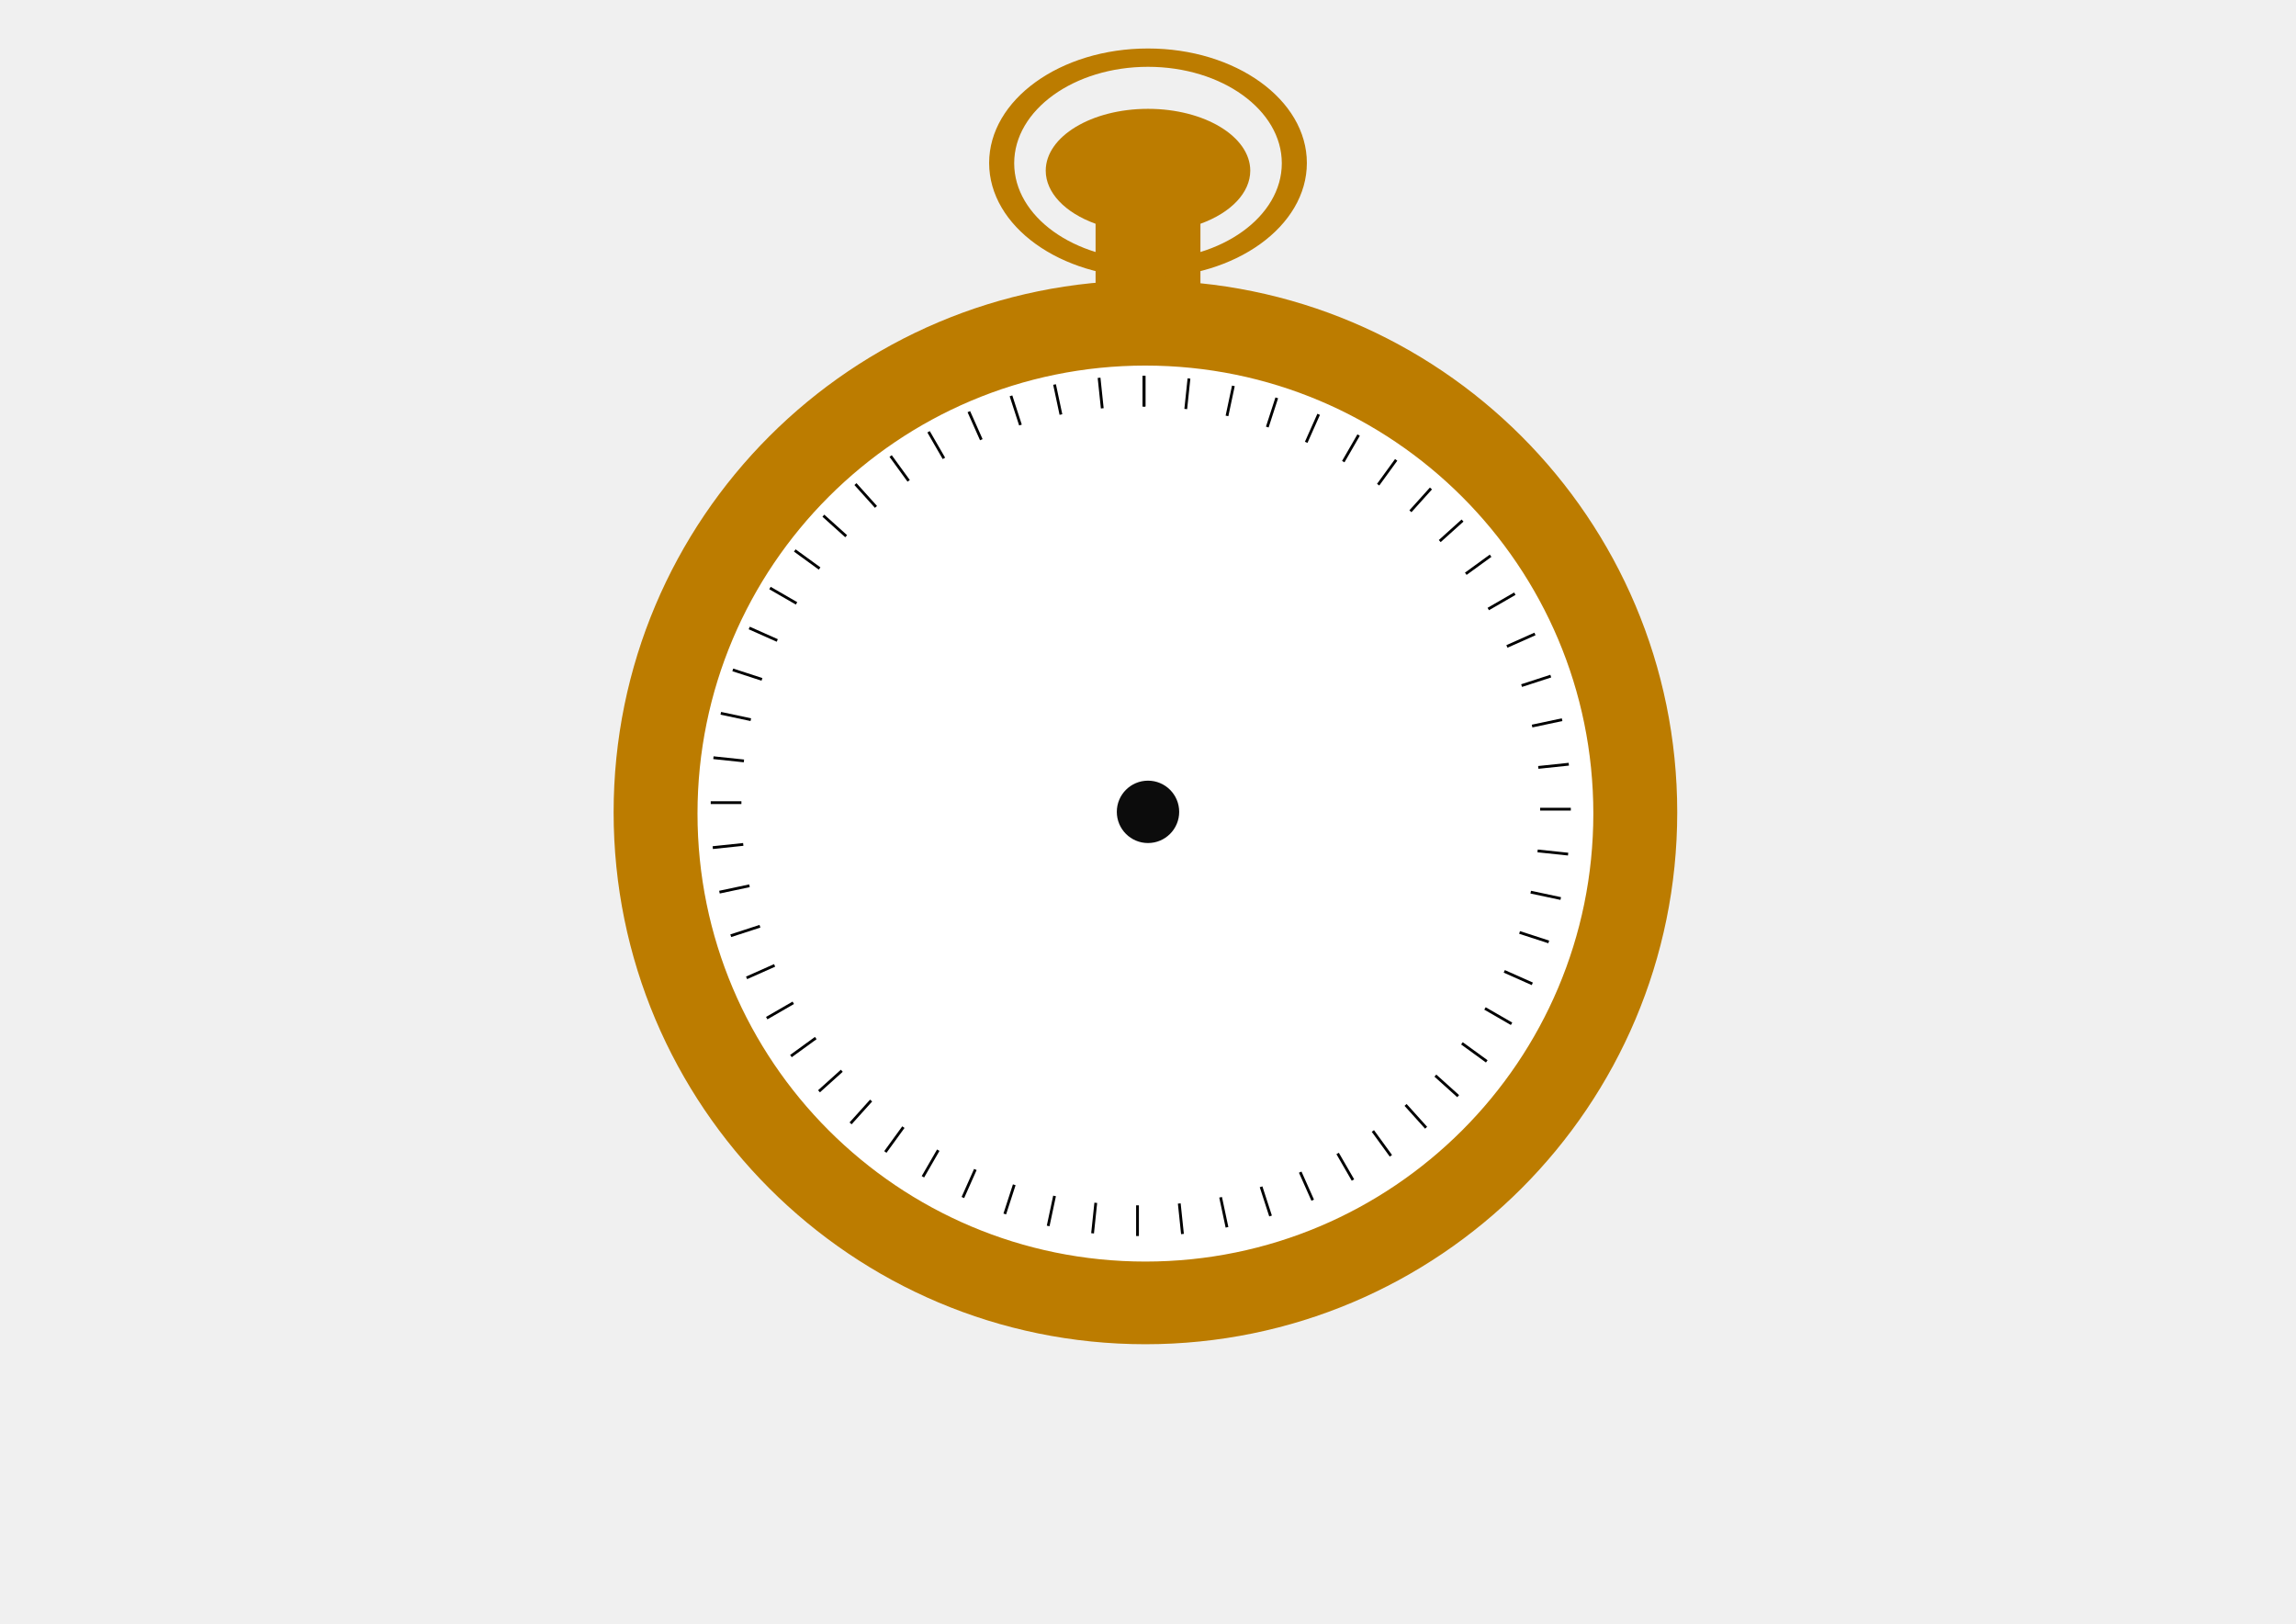
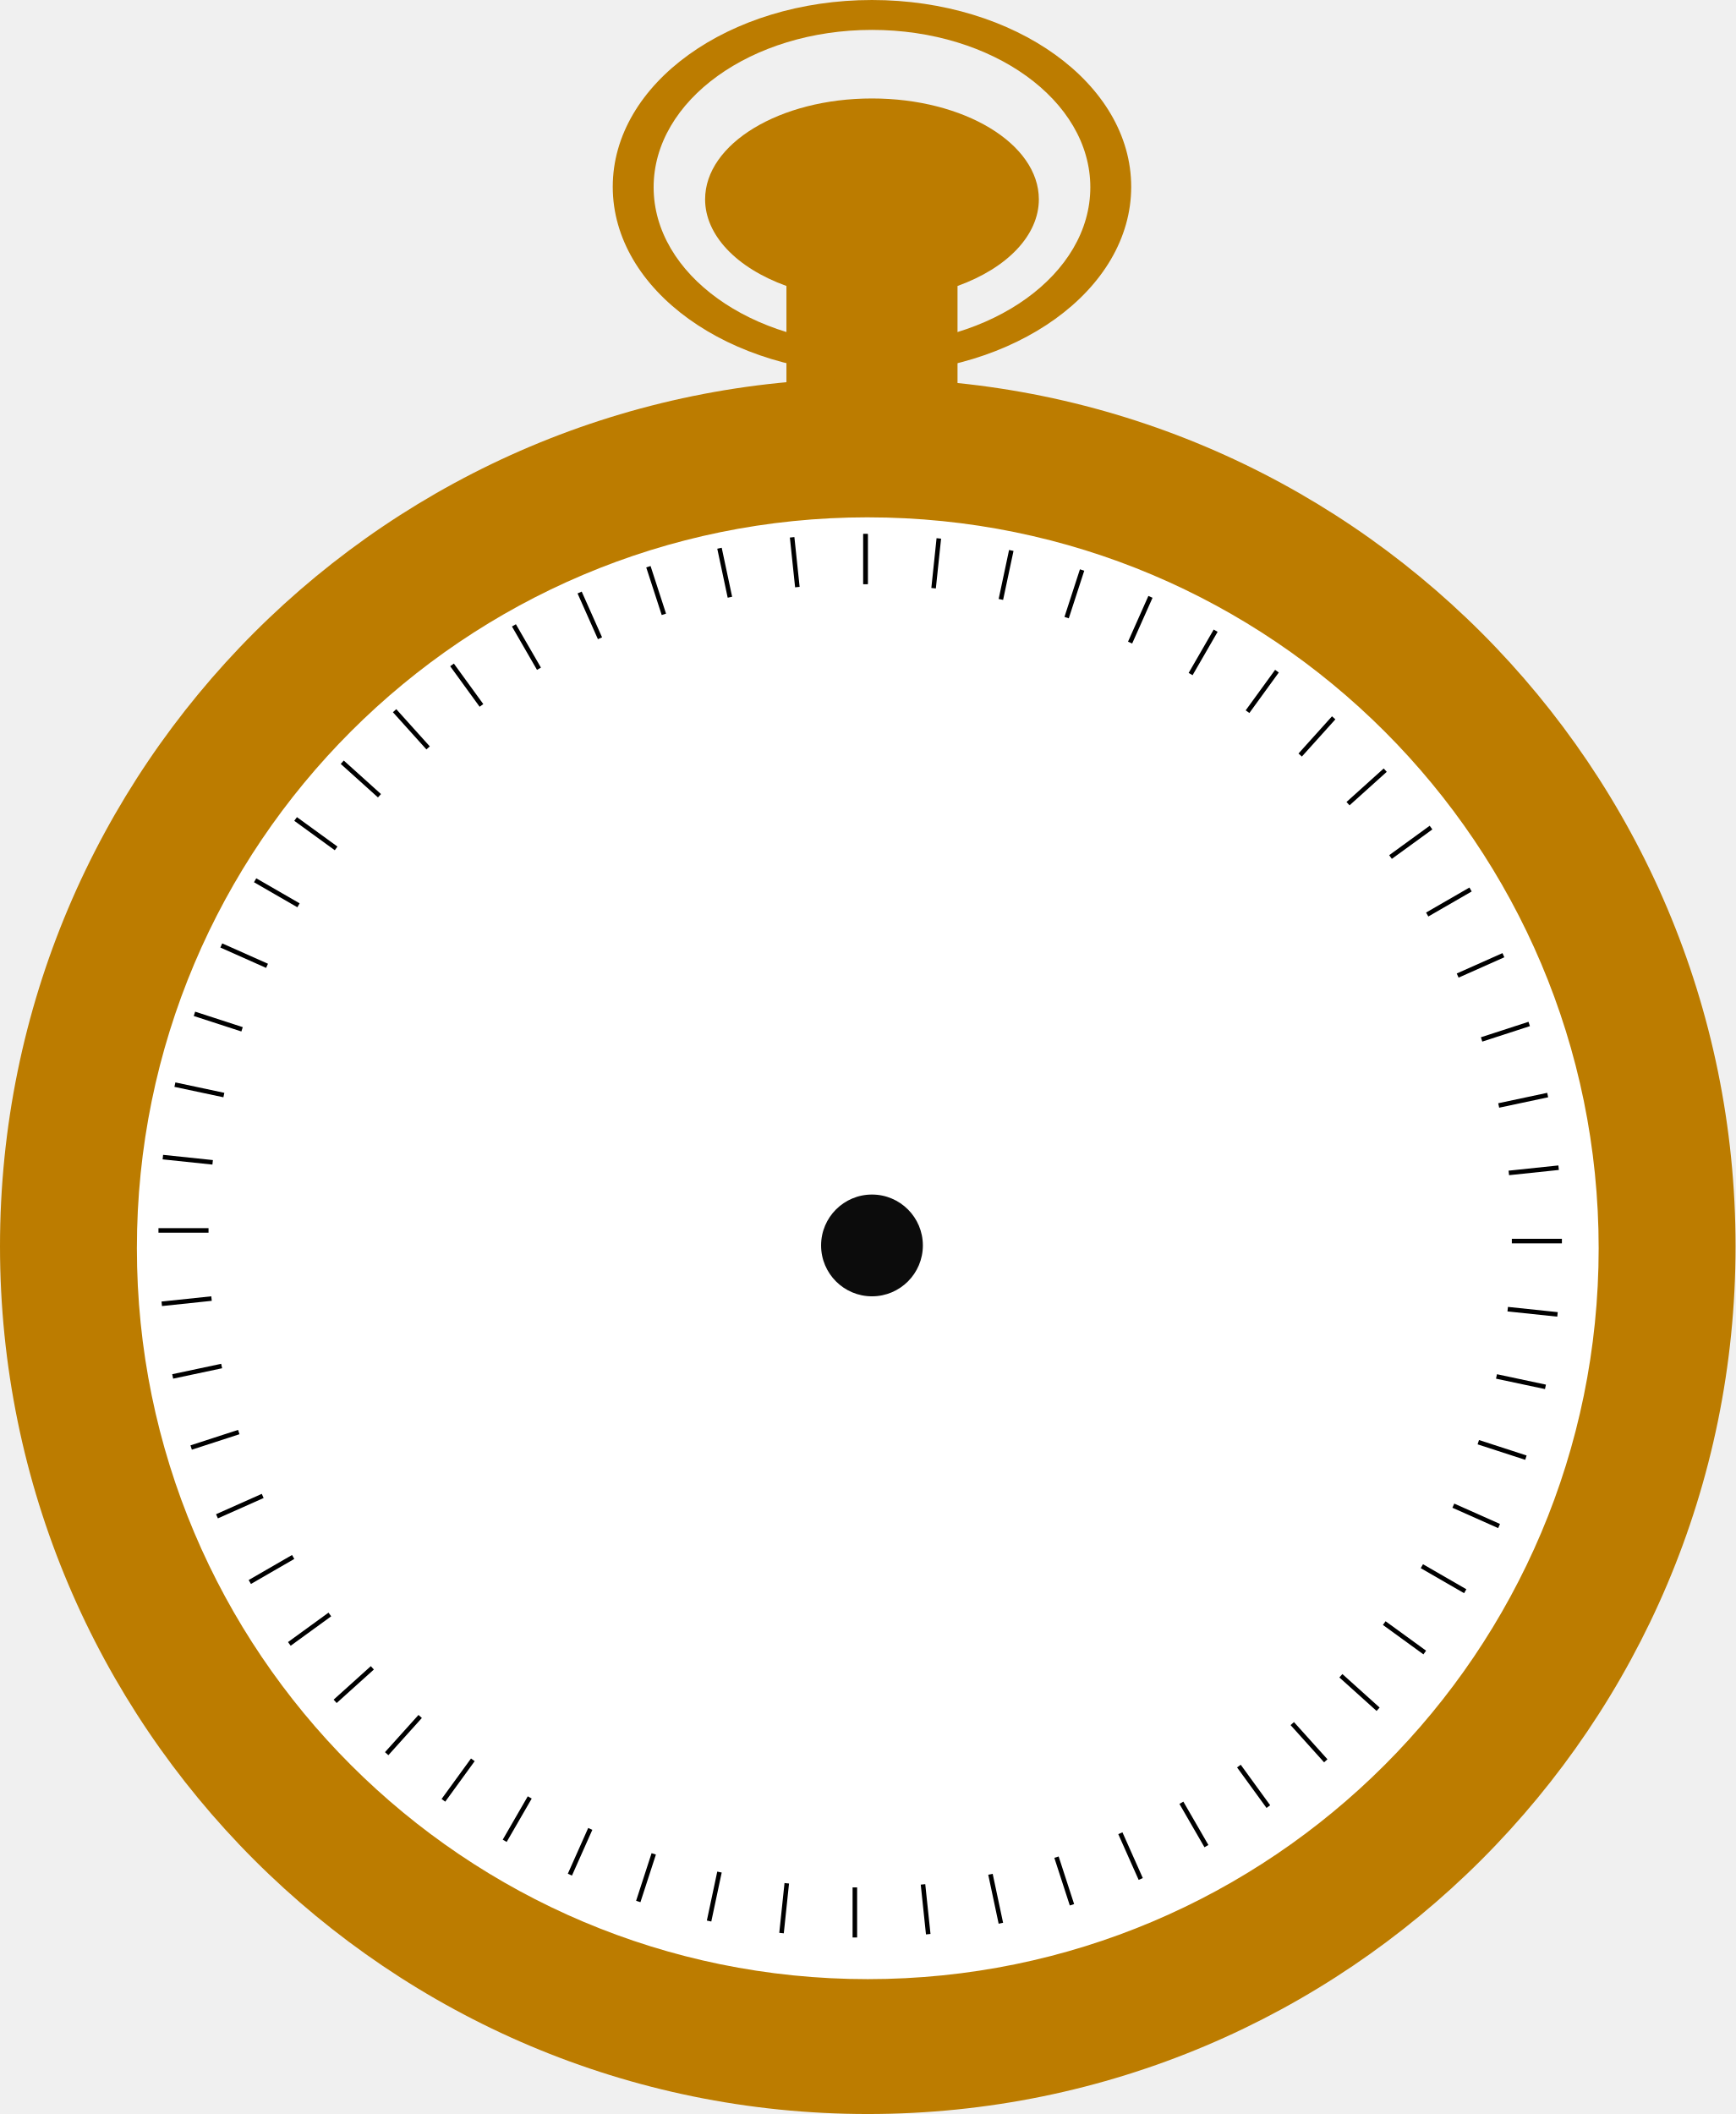
- <svg xmlns="http://www.w3.org/2000/svg" xmlns:xlink="http://www.w3.org/1999/xlink" width="297mm" height="210mm" viewBox="0 0 297 210" version="1.1" id="svg8">
-   <defs id="defs2">
-     </defs>
-   <g id="layer1" transform="translate(0,-87)" style="display:inline;opacity:1">
-     <path style="display:inline;opacity:1;fill:#bc7c00;fill-opacity:1;fill-rule:nonzero;stroke:none;stroke-width:0.786;stroke-miterlimit:4;stroke-dasharray:none;stroke-dashoffset:0;stroke-opacity:1" d="M 561.26 53.201 A 50 30.25 0 0 0 511.26 83.451 A 50 30.25 0 0 0 535.631 109.383 L 535.631 163.701 L 586.891 163.701 L 586.891 109.385 A 50 30.25 0 0 0 611.26 83.451 A 50 30.25 0 0 0 561.26 53.201 z " id="rect6169" transform="matrix(0.2645833,0,0,0.2645833,0,87)" />
+ <svg xmlns="http://www.w3.org/2000/svg" xmlns:xlink="http://www.w3.org/1999/xlink" width="137.583mm" height="167.583mm" viewBox="0 0 137.583 167.583" version="1.1" id="svg8">
+   <defs id="defs2" />
+   <g id="layer1" transform="translate(-79.375,-93.27083)" style="display:inline;opacity:1">
+     <path style="display:inline;opacity:1;fill:#bc7c00;fill-opacity:1;fill-rule:nonzero;stroke:none;stroke-width:0.786;stroke-miterlimit:4;stroke-dasharray:none;stroke-dashoffset:0;stroke-opacity:1" d="m 561.26,53.201 a 50,30.25 0 0 0 -50,30.25 50,30.25 0 0 0 24.371,25.932 v 54.318 h 51.26 v -54.316 a 50,30.25 0 0 0 24.369,-25.934 50,30.25 0 0 0 -50,-30.25 z" id="rect6169" transform="matrix(0.2645833,0,0,0.2645833,0,87)" />
    <path style="display:inline;opacity:1;fill:#bc7c00;fill-opacity:1;fill-rule:nonzero;stroke:none;stroke-width:0.007;stroke-miterlimit:4;stroke-dasharray:none;stroke-dashoffset:0;stroke-opacity:1" d="M 148.5,93.271 A 20.55,14.809 0 0 0 127.95,108.08 20.55,14.809 0 0 0 148.5,122.889 20.55,14.809 0 0 0 169.05,108.08 20.55,14.809 0 0 0 148.5,93.271 Z m 0,2.37 A 17.309,12.473 0 0 1 165.809,108.114 17.309,12.473 0 0 1 148.5,120.587 17.309,12.473 0 0 1 131.191,108.114 17.309,12.473 0 0 1 148.5,95.641 Z" id="path849-1" />
  </g>
-   <g id="layer2" style="display:inline;opacity:1">
+   <g id="layer2" style="display:inline;opacity:1" transform="translate(-79.375,-6.270833)">
    <circle transform="translate(0,-87)" style="display:inline;opacity:1;fill:#ffffff;fill-opacity:1;fill-rule:nonzero;stroke:none;stroke-width:0.567;stroke-miterlimit:4;stroke-dasharray:none;stroke-dashoffset:0;stroke-opacity:1" id="path6151" cx="148.5" cy="192" r="62.219" />
  </g>
-   <g id="layer3" style="display:inline" />
-   <g id="layer4" style="display:inline">
+   <g id="layer3" style="display:inline" transform="translate(-79.375,-6.270833)" />
+   <g id="layer4" style="display:inline" transform="translate(-79.375,-6.270833)">
    <rect style="opacity:1;fill:#000000;fill-opacity:1;fill-rule:nonzero;stroke:none;stroke-width:0.054;stroke-miterlimit:4;stroke-dasharray:none;stroke-dashoffset:0;stroke-opacity:1" id="rect2083" width="0.36" height="3.969" x="147.807" y="48.604" />
    <use x="0" y="0" xlink:href="#rect2083" id="use6029" width="100%" height="100%" />
    <use x="0" y="0" xlink:href="#rect2083" transform="rotate(6,147.5648,104.2321)" id="use6031" width="100%" height="100%" />
    <use x="0" y="0" xlink:href="#rect2083" transform="rotate(12,147.5648,104.2321)" id="use6033" width="100%" height="100%" />
    <use x="0" y="0" xlink:href="#rect2083" transform="rotate(18,147.5648,104.2321)" id="use6035" width="100%" height="100%" />
    <use x="0" y="0" xlink:href="#rect2083" transform="rotate(24,147.5648,104.2321)" id="use6037" width="100%" height="100%" />
    <use x="0" y="0" xlink:href="#rect2083" transform="rotate(30,147.5648,104.2321)" id="use6039" width="100%" height="100%" />
    <use x="0" y="0" xlink:href="#rect2083" transform="rotate(36,147.5648,104.2321)" id="use6041" width="100%" height="100%" />
    <use x="0" y="0" xlink:href="#rect2083" transform="rotate(42,147.5648,104.2321)" id="use6043" width="100%" height="100%" />
    <use x="0" y="0" xlink:href="#rect2083" transform="rotate(48,147.5648,104.2321)" id="use6045" width="100%" height="100%" />
    <use x="0" y="0" xlink:href="#rect2083" transform="rotate(54,147.5648,104.2321)" id="use6047" width="100%" height="100%" />
    <use x="0" y="0" xlink:href="#rect2083" transform="rotate(60,147.5648,104.2321)" id="use6049" width="100%" height="100%" />
    <use x="0" y="0" xlink:href="#rect2083" transform="rotate(66,147.5648,104.2321)" id="use6051" width="100%" height="100%" />
    <use x="0" y="0" xlink:href="#rect2083" transform="rotate(72,147.5648,104.2321)" id="use6053" width="100%" height="100%" />
    <use x="0" y="0" xlink:href="#rect2083" transform="rotate(78,147.5648,104.2321)" id="use6055" width="100%" height="100%" />
    <use x="0" y="0" xlink:href="#rect2083" transform="rotate(84,147.5648,104.2321)" id="use6057" width="100%" height="100%" />
    <use x="0" y="0" xlink:href="#rect2083" transform="rotate(90,147.5648,104.2321)" id="use6059" width="100%" height="100%" />
    <use x="0" y="0" xlink:href="#rect2083" transform="rotate(96,147.5648,104.2321)" id="use6061" width="100%" height="100%" />
    <use x="0" y="0" xlink:href="#rect2083" transform="rotate(102,147.5648,104.2321)" id="use6063" width="100%" height="100%" />
    <use x="0" y="0" xlink:href="#rect2083" transform="rotate(108,147.5648,104.2321)" id="use6065" width="100%" height="100%" />
    <use x="0" y="0" xlink:href="#rect2083" transform="rotate(114,147.5648,104.2321)" id="use6067" width="100%" height="100%" />
    <use x="0" y="0" xlink:href="#rect2083" transform="rotate(120,147.5648,104.2321)" id="use6069" width="100%" height="100%" />
    <use x="0" y="0" xlink:href="#rect2083" transform="rotate(126,147.5648,104.2321)" id="use6071" width="100%" height="100%" />
    <use x="0" y="0" xlink:href="#rect2083" transform="rotate(132,147.5648,104.2321)" id="use6073" width="100%" height="100%" />
    <use x="0" y="0" xlink:href="#rect2083" transform="rotate(138,147.5648,104.2321)" id="use6075" width="100%" height="100%" />
    <use x="0" y="0" xlink:href="#rect2083" transform="rotate(144,147.5648,104.2321)" id="use6077" width="100%" height="100%" />
    <use x="0" y="0" xlink:href="#rect2083" transform="rotate(150,147.5648,104.2321)" id="use6079" width="100%" height="100%" />
    <use x="0" y="0" xlink:href="#rect2083" transform="rotate(156,147.5648,104.2321)" id="use6081" width="100%" height="100%" />
    <use x="0" y="0" xlink:href="#rect2083" transform="rotate(162,147.5648,104.2321)" id="use6083" width="100%" height="100%" />
    <use x="0" y="0" xlink:href="#rect2083" transform="rotate(168,147.5648,104.2321)" id="use6085" width="100%" height="100%" />
    <use x="0" y="0" xlink:href="#rect2083" transform="rotate(174,147.5648,104.2321)" id="use6087" width="100%" height="100%" />
    <use x="0" y="0" xlink:href="#rect2083" transform="rotate(180,147.5648,104.2321)" id="use6089" width="100%" height="100%" />
    <use x="0" y="0" xlink:href="#rect2083" transform="rotate(-174,147.5648,104.2321)" id="use6091" width="100%" height="100%" />
    <use x="0" y="0" xlink:href="#rect2083" transform="rotate(-168,147.5648,104.2321)" id="use6093" width="100%" height="100%" />
    <use x="0" y="0" xlink:href="#rect2083" transform="rotate(-162,147.5648,104.2321)" id="use6095" width="100%" height="100%" />
    <use x="0" y="0" xlink:href="#rect2083" transform="rotate(-156,147.5648,104.2321)" id="use6097" width="100%" height="100%" />
    <use x="0" y="0" xlink:href="#rect2083" transform="rotate(-150,147.5648,104.2321)" id="use6099" width="100%" height="100%" />
    <use x="0" y="0" xlink:href="#rect2083" transform="rotate(-144,147.5648,104.2321)" id="use6101" width="100%" height="100%" />
    <use x="0" y="0" xlink:href="#rect2083" transform="rotate(-138,147.5648,104.2321)" id="use6103" width="100%" height="100%" />
    <use x="0" y="0" xlink:href="#rect2083" transform="rotate(-132,147.5648,104.2321)" id="use6105" width="100%" height="100%" />
    <use x="0" y="0" xlink:href="#rect2083" transform="rotate(-126,147.5648,104.2321)" id="use6107" width="100%" height="100%" />
    <use x="0" y="0" xlink:href="#rect2083" transform="rotate(-120,147.5648,104.2321)" id="use6109" width="100%" height="100%" />
    <use x="0" y="0" xlink:href="#rect2083" transform="rotate(-114,147.5648,104.2321)" id="use6111" width="100%" height="100%" />
    <use x="0" y="0" xlink:href="#rect2083" transform="rotate(-108,147.5648,104.2321)" id="use6113" width="100%" height="100%" />
    <use x="0" y="0" xlink:href="#rect2083" transform="rotate(-102,147.5648,104.2321)" id="use6115" width="100%" height="100%" />
    <use x="0" y="0" xlink:href="#rect2083" transform="rotate(-96,147.5648,104.2321)" id="use6117" width="100%" height="100%" />
    <use x="0" y="0" xlink:href="#rect2083" transform="rotate(-90,147.5648,104.2321)" id="use6119" width="100%" height="100%" />
    <use x="0" y="0" xlink:href="#rect2083" transform="rotate(-84,147.5648,104.2321)" id="use6121" width="100%" height="100%" />
    <use x="0" y="0" xlink:href="#rect2083" transform="rotate(-78,147.5648,104.2321)" id="use6123" width="100%" height="100%" />
    <use x="0" y="0" xlink:href="#rect2083" transform="rotate(-72,147.5648,104.2321)" id="use6125" width="100%" height="100%" />
    <use x="0" y="0" xlink:href="#rect2083" transform="rotate(-66,147.5648,104.2321)" id="use6127" width="100%" height="100%" />
    <use x="0" y="0" xlink:href="#rect2083" transform="rotate(-60,147.5648,104.2321)" id="use6129" width="100%" height="100%" />
    <use x="0" y="0" xlink:href="#rect2083" transform="rotate(-54,147.5648,104.2321)" id="use6131" width="100%" height="100%" />
    <use x="0" y="0" xlink:href="#rect2083" transform="rotate(-48,147.5648,104.2321)" id="use6133" width="100%" height="100%" />
    <use x="0" y="0" xlink:href="#rect2083" transform="rotate(-42,147.5648,104.2321)" id="use6135" width="100%" height="100%" />
    <use x="0" y="0" xlink:href="#rect2083" transform="rotate(-36,147.5648,104.2321)" id="use6137" width="100%" height="100%" />
    <use x="0" y="0" xlink:href="#rect2083" transform="rotate(-30,147.5648,104.2321)" id="use6139" width="100%" height="100%" />
    <use x="0" y="0" xlink:href="#rect2083" transform="rotate(-24,147.5648,104.2321)" id="use6141" width="100%" height="100%" />
    <use x="0" y="0" xlink:href="#rect2083" transform="rotate(-18,147.5648,104.2321)" id="use6143" width="100%" height="100%" />
    <use x="0" y="0" xlink:href="#rect2083" transform="rotate(-12,147.5648,104.2321)" id="use6145" width="100%" height="100%" />
    <use x="0" y="0" xlink:href="#rect2083" transform="rotate(-6,147.5648,104.2321)" id="use6147" width="100%" height="100%" />
    <path style="display:inline;opacity:1;fill:#bc7c00;fill-opacity:1;fill-rule:nonzero;stroke:none;stroke-width:0.026;stroke-miterlimit:4;stroke-dasharray:none;stroke-dashoffset:0;stroke-opacity:1" d="m 148.167,36.271 a 68.792,68.792 0 0 0 -68.792,68.792 68.792,68.792 0 0 0 68.792,68.792 68.792,68.792 0 0 0 68.792,-68.792 68.792,68.792 0 0 0 -68.792,-68.792 z m 0,11.011 A 57.941,57.941 0 0 1 206.107,105.222 57.941,57.941 0 0 1 148.167,163.163 57.941,57.941 0 0 1 90.226,105.222 57.941,57.941 0 0 1 148.167,47.281 Z" id="path849" />
    <circle transform="translate(0,-87)" style="display:inline;opacity:1;fill:#000000;fill-opacity:0.953;fill-rule:nonzero;stroke:none;stroke-width:0.037;stroke-miterlimit:4;stroke-dasharray:none;stroke-dashoffset:0;stroke-opacity:1" id="path6151-2" cx="148.5" cy="192" r="4.034" />
  </g>
</svg>
